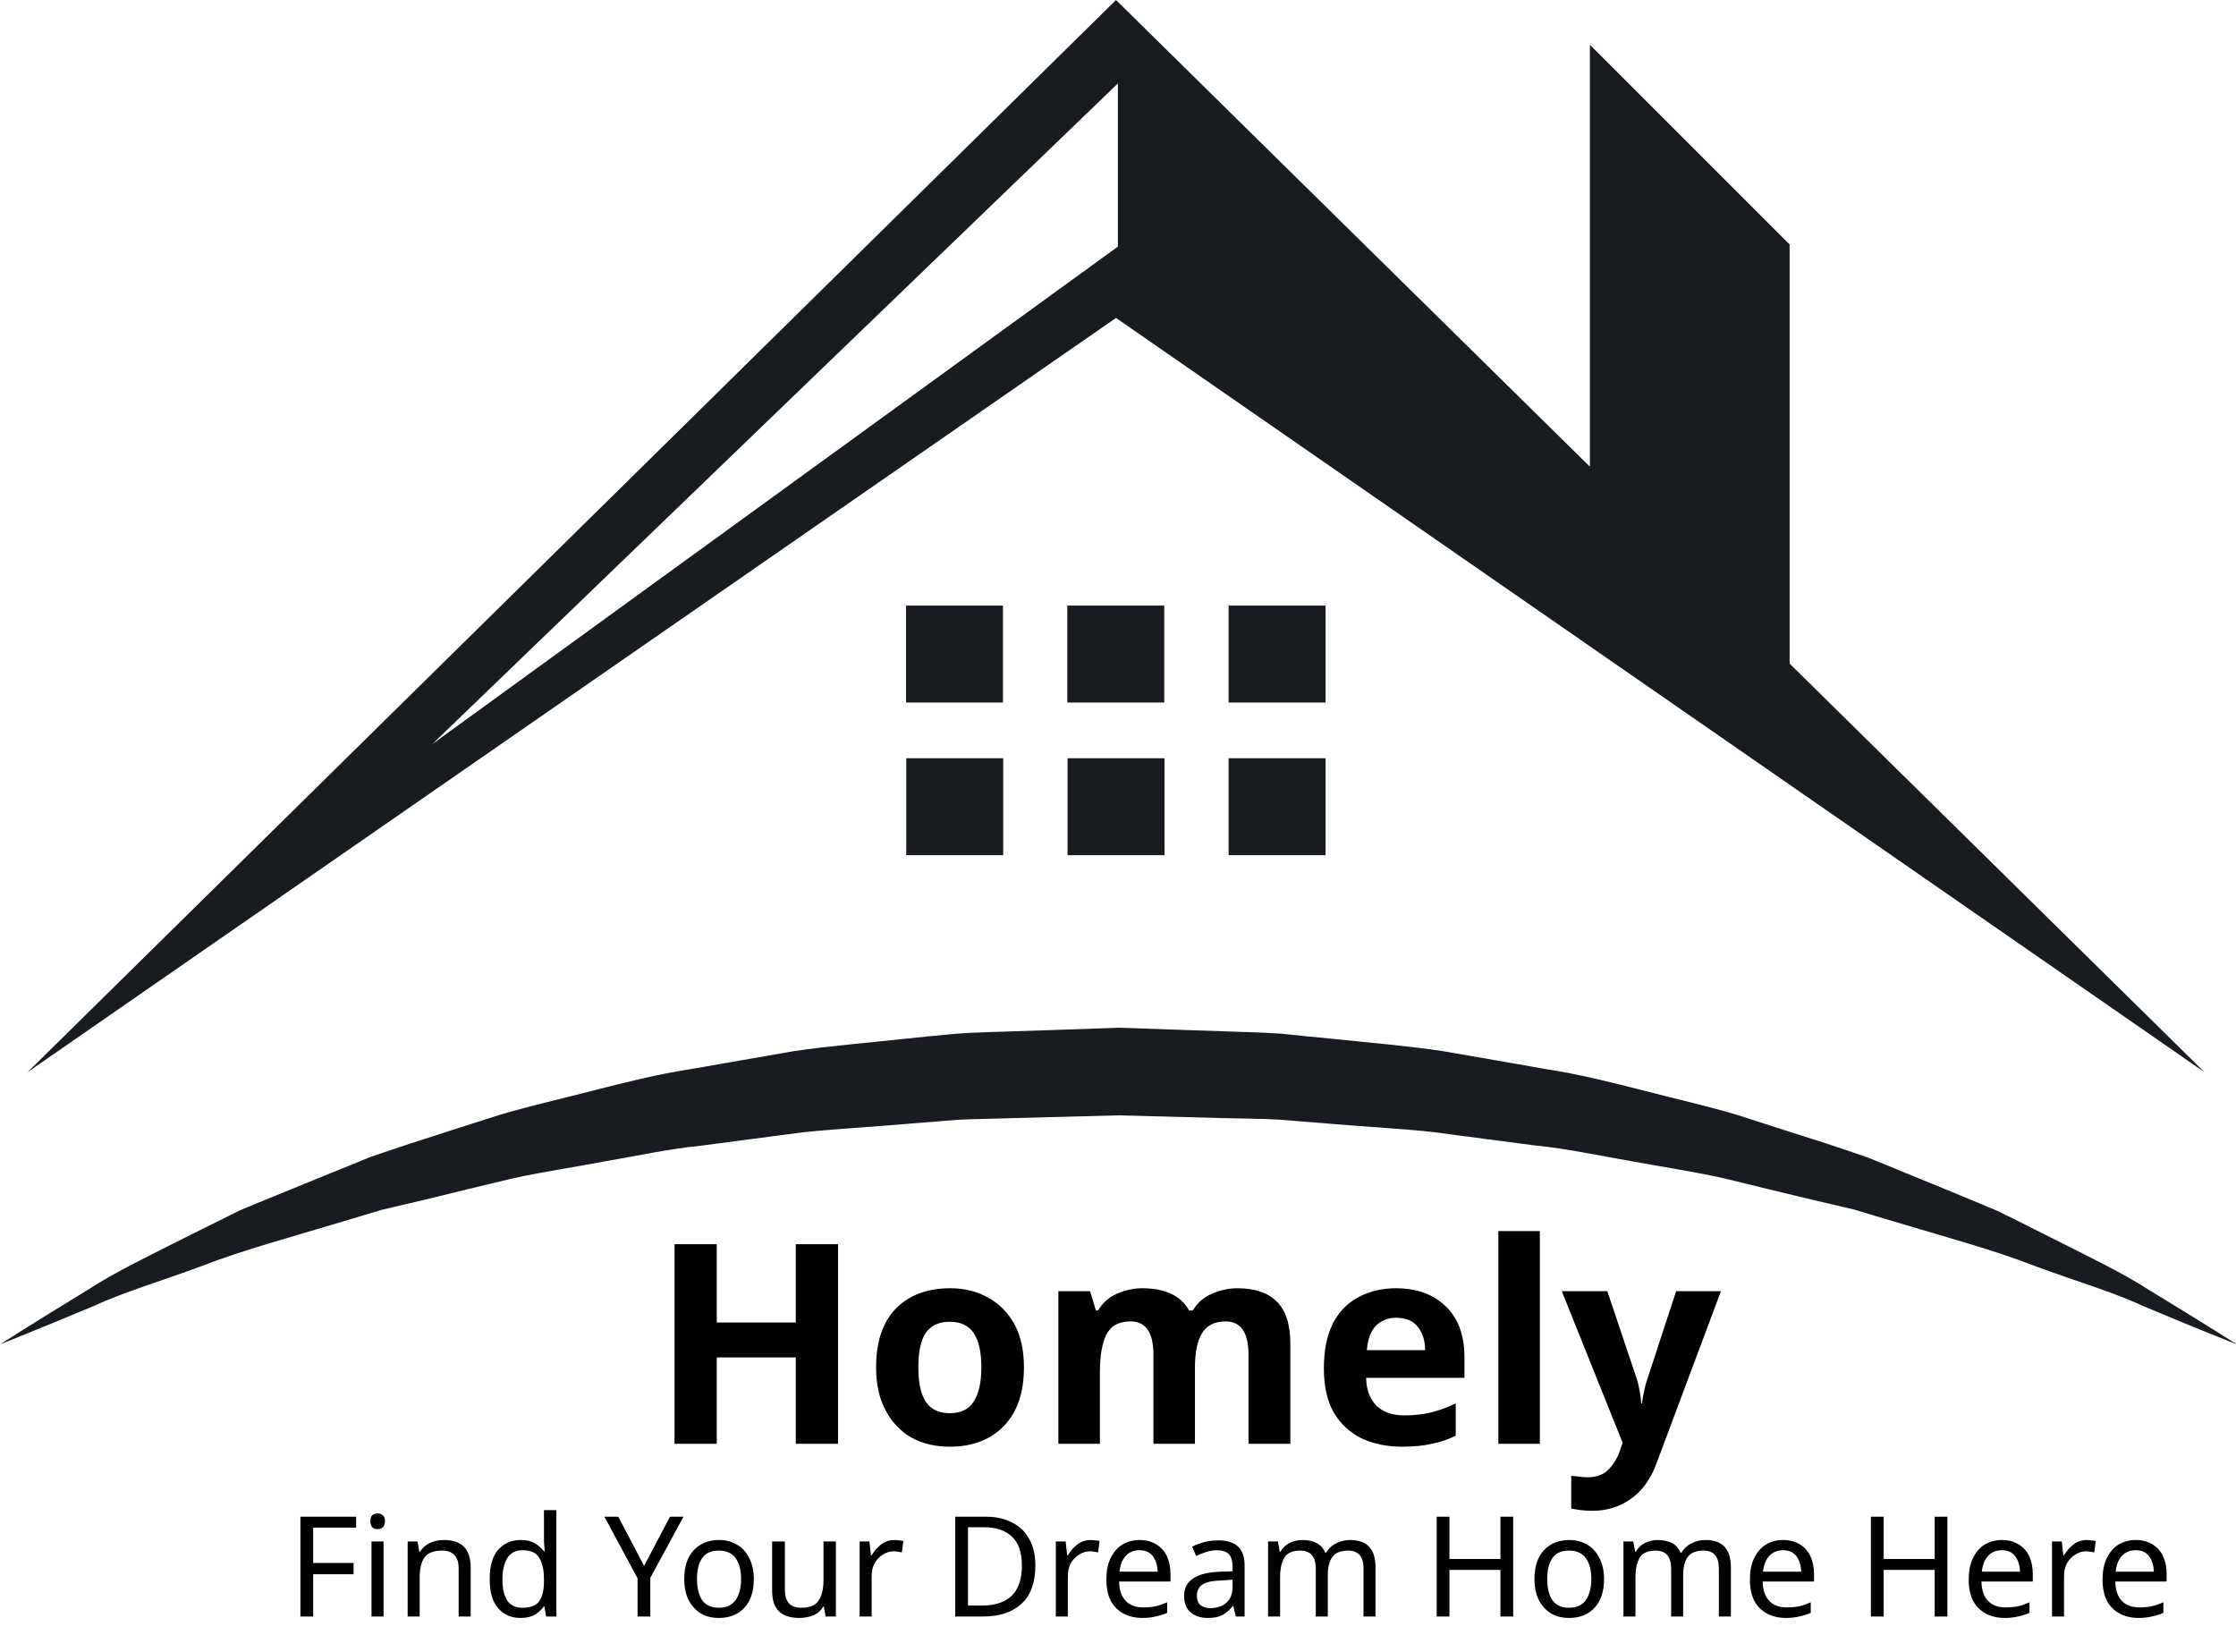
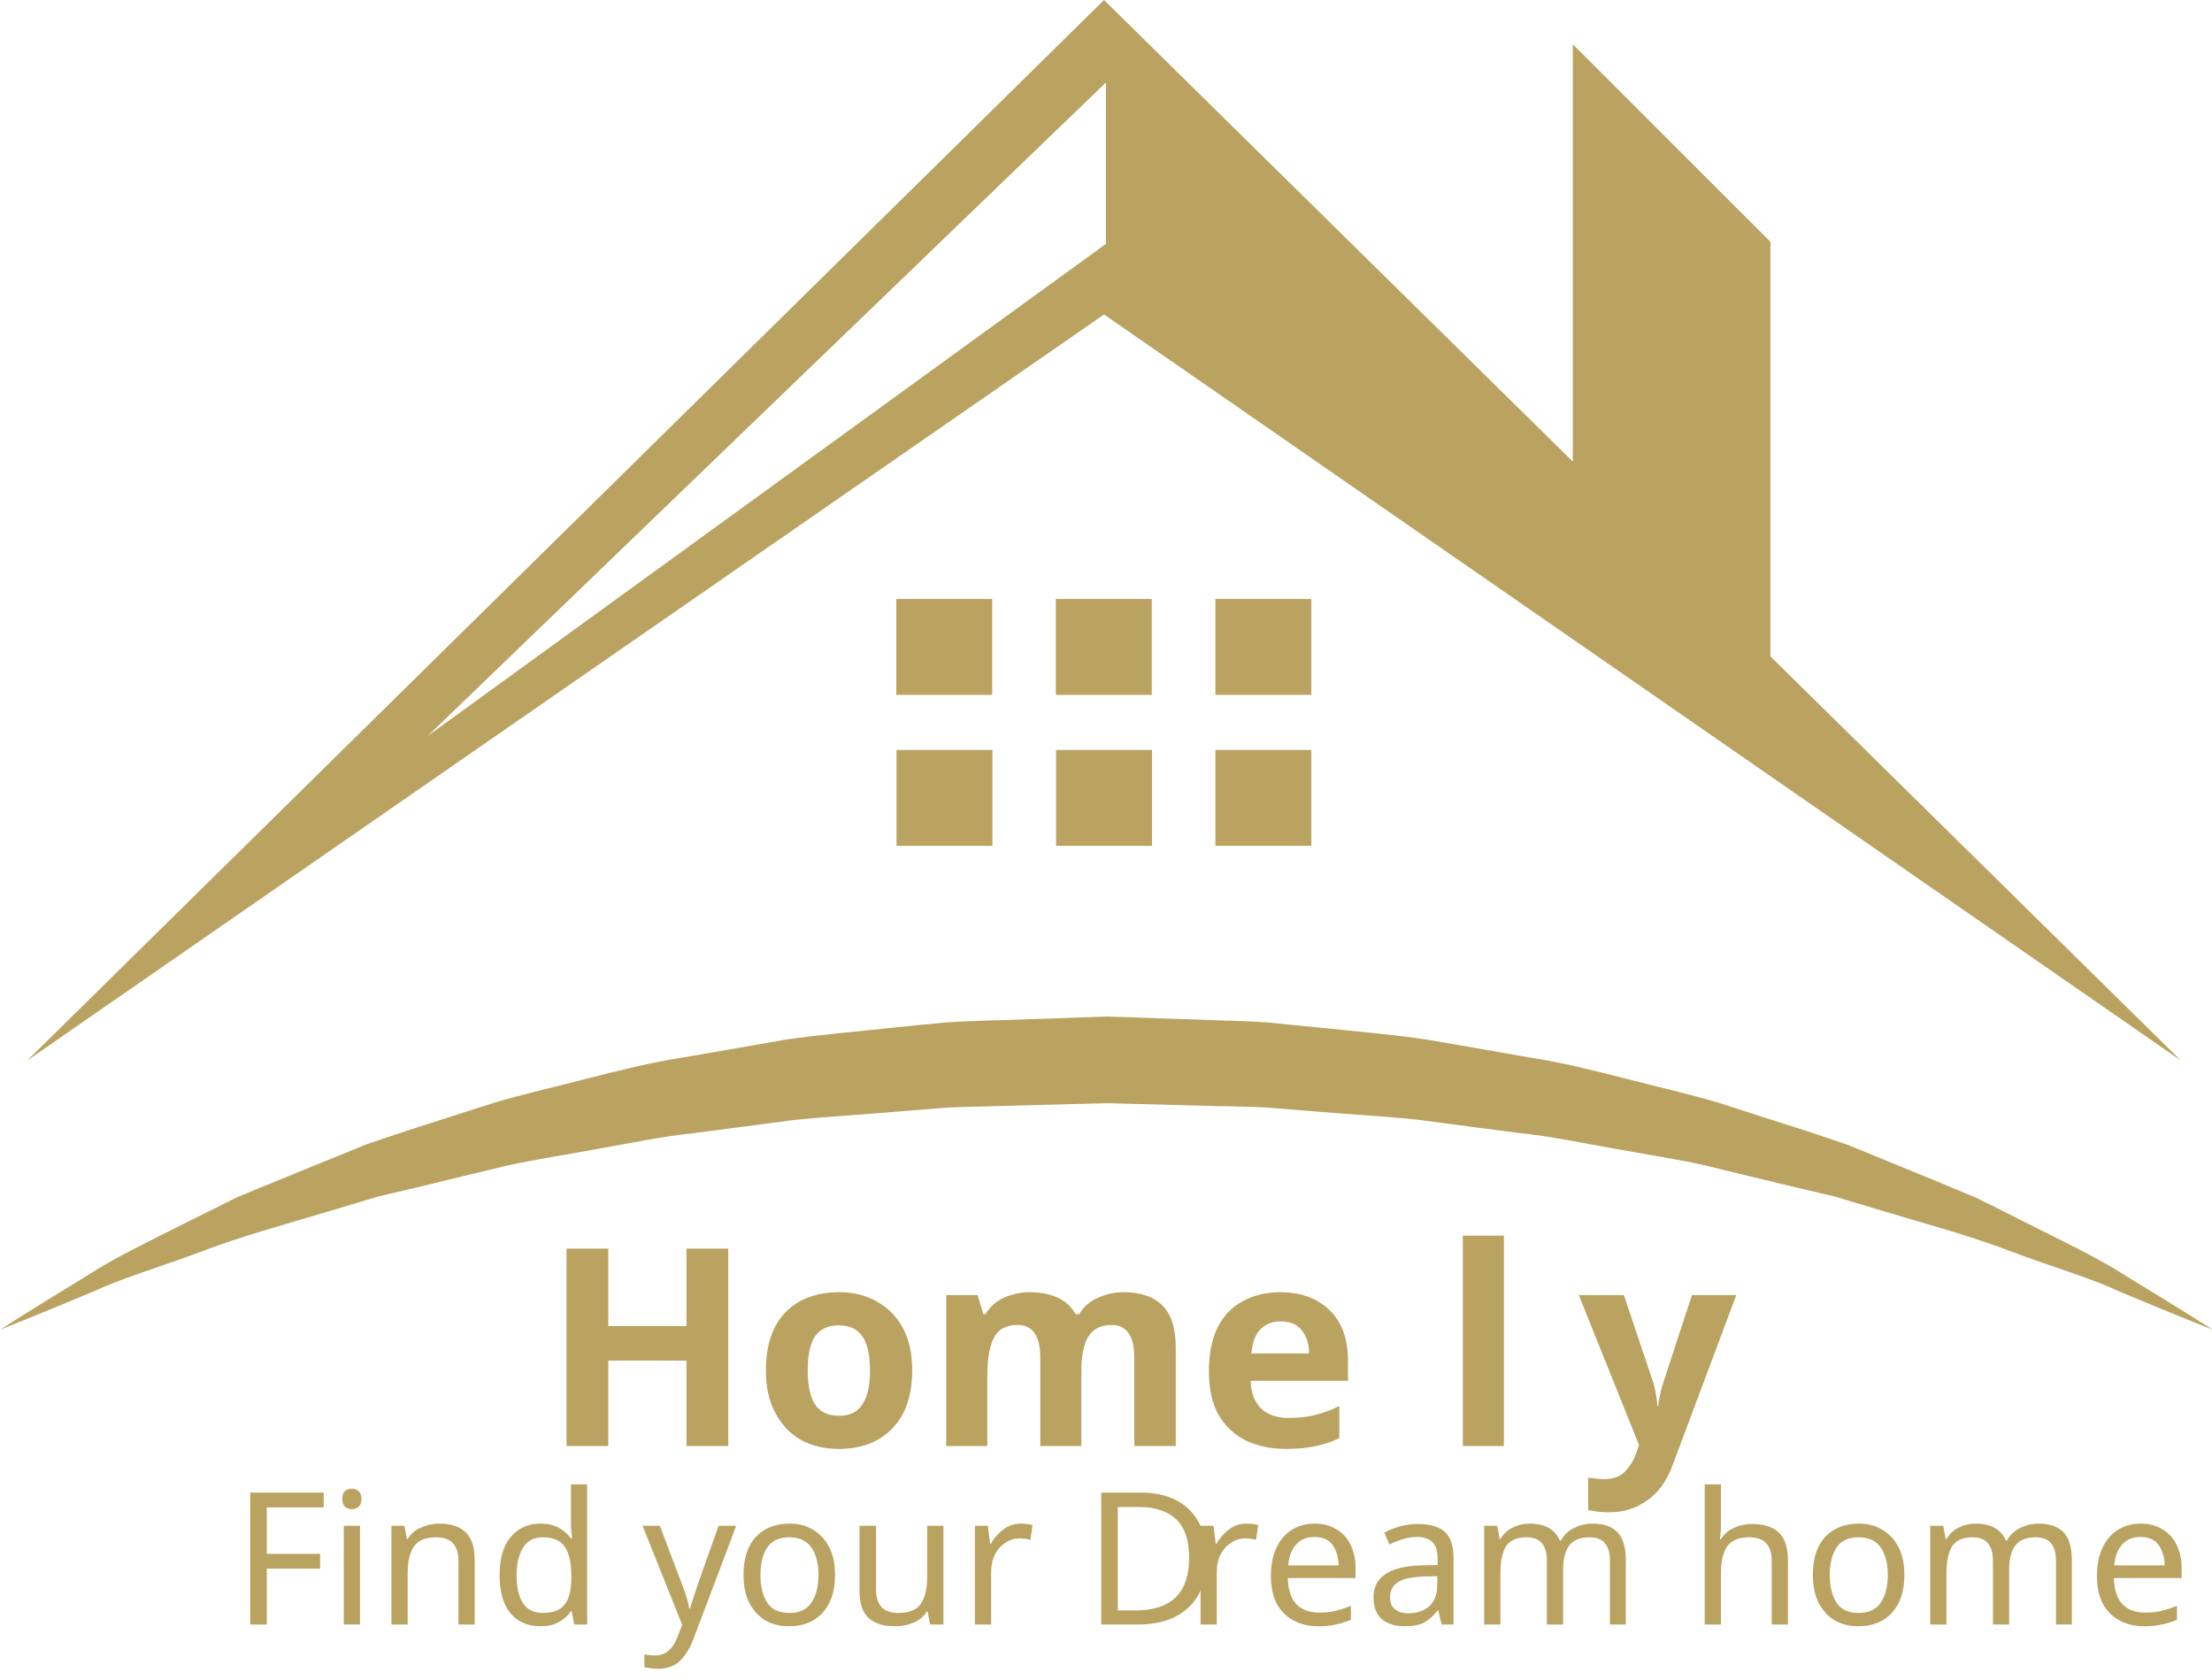
- <svg xmlns="http://www.w3.org/2000/svg" id="Layer_2" data-name="Layer 2" viewBox="0 0 95.93 70.85">
+ <svg xmlns="http://www.w3.org/2000/svg" id="Layer_2" data-name="Layer 2" viewBox="0 0 95.93 72.85">
  <defs>
    <style>
      .cls-1 {
-         fill: #181c21;
+         font-family: Sitka-Subheading, Sitka;
+         font-size: 8px;
+         font-variation-settings: 'opsz' 16, 'wght' 400;
+       }
+ 
+       .cls-1, .cls-2, .cls-3 {
+         fill: #baa360;
+       }
+ 
+       .cls-4 {
+         letter-spacing: -.01em;
+       }
+ 
+       .cls-5 {
+         letter-spacing: -.11em;
+       }
+ 
+       .cls-6 {
+         letter-spacing: 0em;
      }

      .cls-2 {
-         font-family: ErasITC-Medium, 'Eras Medium ITC';
-         font-size: 6px;
-         font-weight: 500;
-       }
- 
-       .cls-3 {
-         font-family: GeistMono-SemiBold, 'Geist Mono';
+         font-family: PerpetuaTitlingMT-Bold, 'Perpetua Titling MT';
        font-size: 12px;
-         font-weight: 600;
+         font-weight: 700;
      }
    </style>
  </defs>
  <g id="Layer_1-2" data-name="Layer 1">
    <g>
      <g>
-         <path class="cls-1" d="M95.93,57.66s-1.47-.57-4.01-1.64c-1.26-.59-2.85-1.05-4.63-1.71-1.76-.69-3.83-1.24-6.05-1.91-.55-.16-1.12-.34-1.7-.51-.59-.14-1.18-.28-1.79-.42-1.21-.29-2.46-.59-3.75-.91-1.29-.29-2.63-.49-3.99-.74-1.36-.23-2.74-.54-4.17-.68-1.42-.18-2.87-.38-4.33-.57-1.46-.16-2.96-.23-4.45-.36-.75-.06-1.5-.12-2.25-.18-.75-.04-1.51-.04-2.27-.06-1.52-.04-3.04-.08-4.57-.12-1.53,.04-3.06,.08-4.58,.12-.77,.03-1.54,.03-2.3,.07-.75,.06-1.5,.12-2.24,.18-1.49,.13-2.97,.21-4.43,.36-1.46,.19-2.91,.38-4.33,.57-1.43,.14-2.81,.45-4.17,.68-1.36,.26-2.7,.45-3.99,.74-1.29,.31-2.54,.61-3.75,.91-.61,.14-1.2,.28-1.79,.42-.58,.17-1.14,.34-1.7,.51-2.22,.67-4.28,1.22-6.05,1.91-1.78,.66-3.38,1.13-4.62,1.71-2.53,1.06-4.01,1.64-4.01,1.64,0,0,1.35-.87,3.75-2.33,1.19-.78,2.71-1.5,4.45-2.38,.44-.22,.88-.44,1.35-.67,.23-.12,.47-.23,.7-.35,.24-.1,.49-.21,.74-.31,1.01-.41,2.06-.84,3.16-1.29,.55-.22,1.12-.45,1.69-.69,.58-.2,1.18-.4,1.78-.6,1.22-.39,2.47-.8,3.77-1.21,1.3-.39,2.65-.69,4.03-1.05,1.38-.35,2.79-.71,4.24-.93,1.45-.25,2.92-.51,4.42-.77,1.5-.22,3.04-.34,4.58-.51,.77-.08,1.55-.16,2.33-.23,.77-.06,1.54-.07,2.31-.1,1.55-.05,3.11-.1,4.67-.16,1.56,.05,3.13,.11,4.69,.16,.78,.03,1.56,.04,2.33,.1,.77,.08,1.54,.16,2.31,.23,1.53,.16,3.06,.29,4.56,.51,1.49,.26,2.97,.51,4.42,.77,1.45,.22,2.86,.58,4.24,.93,1.38,.36,2.73,.66,4.03,1.05,1.29,.42,2.55,.82,3.77,1.21,.61,.2,1.2,.4,1.78,.6,.57,.23,1.14,.46,1.69,.69,1.1,.45,2.16,.88,3.16,1.3,.25,.11,.5,.21,.74,.31,.24,.12,.47,.24,.71,.35,.46,.23,.92,.46,1.35,.68,1.74,.88,3.27,1.6,4.45,2.37,2.39,1.45,3.75,2.32,3.75,2.32Z" />
-         <path class="cls-1" d="M38.88,36.69h4.16v-4.16h-4.16v4.16Zm6.92,0h4.16v-4.16h-4.16v4.16Zm48.78,9.31l-17.8-17.53V10.49L68.21,1.92V20.02L51.21,3.28l-3.33-3.28-3.33,3.28L1.18,46,47.88,13.64l46.7,32.36ZM47.96,3.58v7L18.55,31.92,47.96,3.58Zm-9.09,26.56h4.16v-4.16h-4.16v4.16Zm6.92,0h4.16v-4.16h-4.16v4.16Zm6.92,0h4.16v-4.16h-4.16v4.16Zm0,6.55h4.16v-4.16h-4.16v4.16Z" />
+         <path class="cls-3" d="M95.93,57.66s-1.47-.57-4.01-1.64c-1.26-.59-2.85-1.05-4.63-1.71-1.76-.69-3.83-1.24-6.05-1.91-.55-.16-1.12-.34-1.7-.51-.59-.14-1.18-.28-1.79-.42-1.21-.29-2.46-.59-3.75-.91-1.29-.29-2.63-.49-3.99-.74-1.36-.23-2.74-.54-4.17-.68-1.42-.18-2.87-.38-4.33-.57-1.46-.16-2.96-.23-4.45-.36-.75-.06-1.5-.12-2.25-.18-.75-.04-1.51-.04-2.27-.06-1.52-.04-3.04-.08-4.57-.12-1.53,.04-3.06,.08-4.58,.12-.77,.03-1.54,.03-2.3,.07-.75,.06-1.5,.12-2.24,.18-1.49,.13-2.97,.21-4.43,.36-1.46,.19-2.91,.38-4.33,.57-1.43,.14-2.81,.45-4.17,.68-1.36,.26-2.7,.45-3.99,.74-1.29,.31-2.54,.61-3.75,.91-.61,.14-1.2,.28-1.79,.42-.58,.17-1.14,.34-1.7,.51-2.22,.67-4.28,1.22-6.05,1.91-1.78,.66-3.38,1.13-4.62,1.71-2.53,1.06-4.01,1.64-4.01,1.64,0,0,1.35-.87,3.75-2.33,1.19-.78,2.71-1.5,4.45-2.38,.44-.22,.88-.44,1.35-.67,.23-.12,.47-.23,.7-.35,.24-.1,.49-.21,.74-.31,1.01-.41,2.06-.84,3.16-1.29,.55-.22,1.12-.45,1.69-.69,.58-.2,1.18-.4,1.78-.6,1.22-.39,2.47-.8,3.77-1.21,1.3-.39,2.65-.69,4.03-1.05,1.38-.35,2.79-.71,4.24-.93,1.45-.25,2.92-.51,4.42-.77,1.5-.22,3.04-.34,4.58-.51,.77-.08,1.55-.16,2.33-.23,.77-.06,1.54-.07,2.31-.1,1.55-.05,3.11-.1,4.67-.16,1.56,.05,3.13,.11,4.69,.16,.78,.03,1.56,.04,2.33,.1,.77,.08,1.54,.16,2.31,.23,1.53,.16,3.06,.29,4.56,.51,1.49,.26,2.97,.51,4.42,.77,1.45,.22,2.86,.58,4.24,.93,1.38,.36,2.73,.66,4.03,1.05,1.29,.42,2.55,.82,3.77,1.21,.61,.2,1.2,.4,1.78,.6,.57,.23,1.14,.46,1.69,.69,1.1,.45,2.16,.88,3.16,1.3,.25,.11,.5,.21,.74,.31,.24,.12,.47,.24,.71,.35,.46,.23,.92,.46,1.35,.68,1.74,.88,3.27,1.6,4.45,2.37,2.39,1.45,3.75,2.32,3.75,2.32Z" />
+         <path class="cls-3" d="M38.88,36.69h4.16v-4.16h-4.16v4.16Zm6.92,0h4.16v-4.16h-4.16v4.16Zm48.78,9.31l-17.8-17.53V10.49L68.21,1.92V20.02L51.21,3.28l-3.33-3.28-3.33,3.28L1.18,46,47.88,13.64l46.7,32.36ZM47.96,3.58v7L18.55,31.92,47.96,3.58Zm-9.09,26.56h4.16v-4.16h-4.16v4.16Zm6.92,0h4.16v-4.16h-4.16v4.16Zm6.92,0h4.16v-4.16h-4.16v4.16Zm0,6.55h4.16v-4.16h-4.16v4.16Z" />
      </g>
-       <text class="cls-3" transform="translate(27.86 61.94)">
-         <tspan x="0" y="0">Homely</tspan>
+       <text class="cls-2" transform="translate(23.49 62.72)">
+         <tspan x="0" y="0">Home</tspan>
+         <tspan class="cls-5" x="39.01" y="0">l</tspan>
+         <tspan x="44.98" y="0">y</tspan>
      </text>
-       <text class="cls-2" transform="translate(12.31 69.35)">
-         <tspan x="0" y="0">Find Your Dream Home Here</tspan>
+       <text class="cls-1" transform="translate(10.07 70.46)">
+         <tspan x="0" y="0">Find </tspan>
+         <tspan class="cls-6" x="17.78" y="0">y</tspan>
+         <tspan x="21.74" y="0">our D</tspan>
+         <tspan class="cls-4" x="41.31" y="0">r</tspan>
+         <tspan x="44.61" y="0">eam home</tspan>
      </text>
    </g>
  </g>
</svg>
